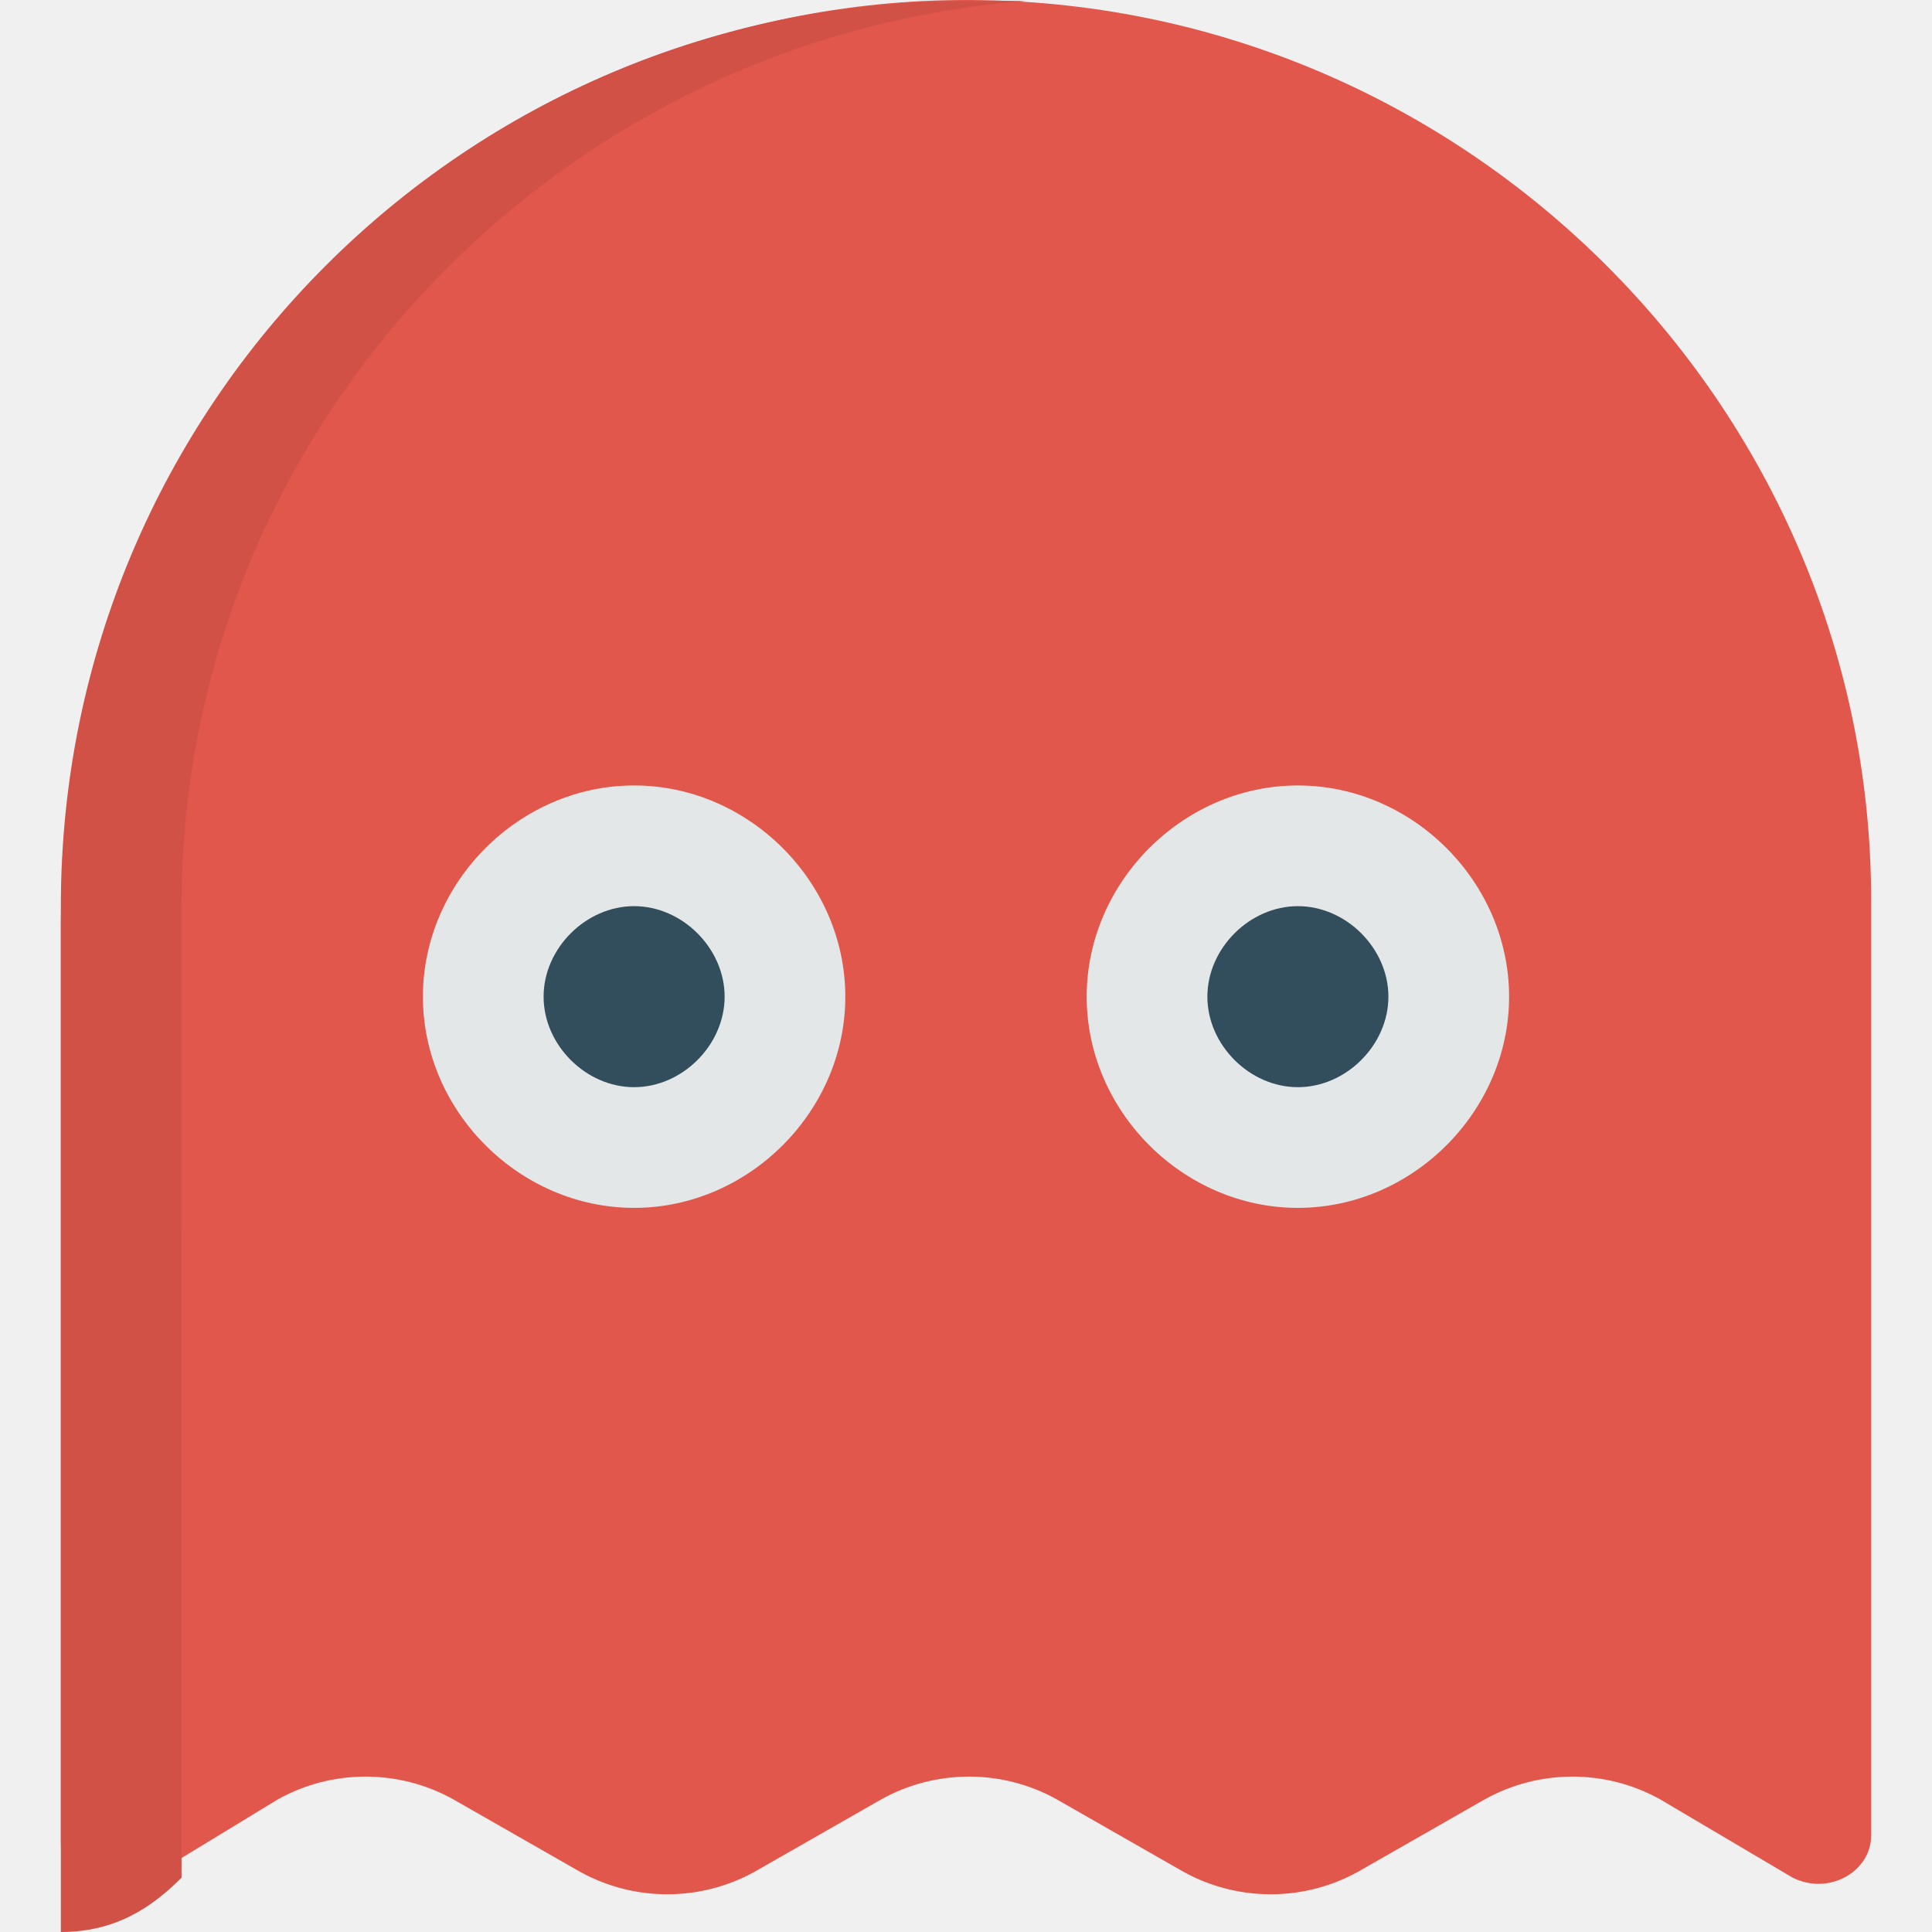
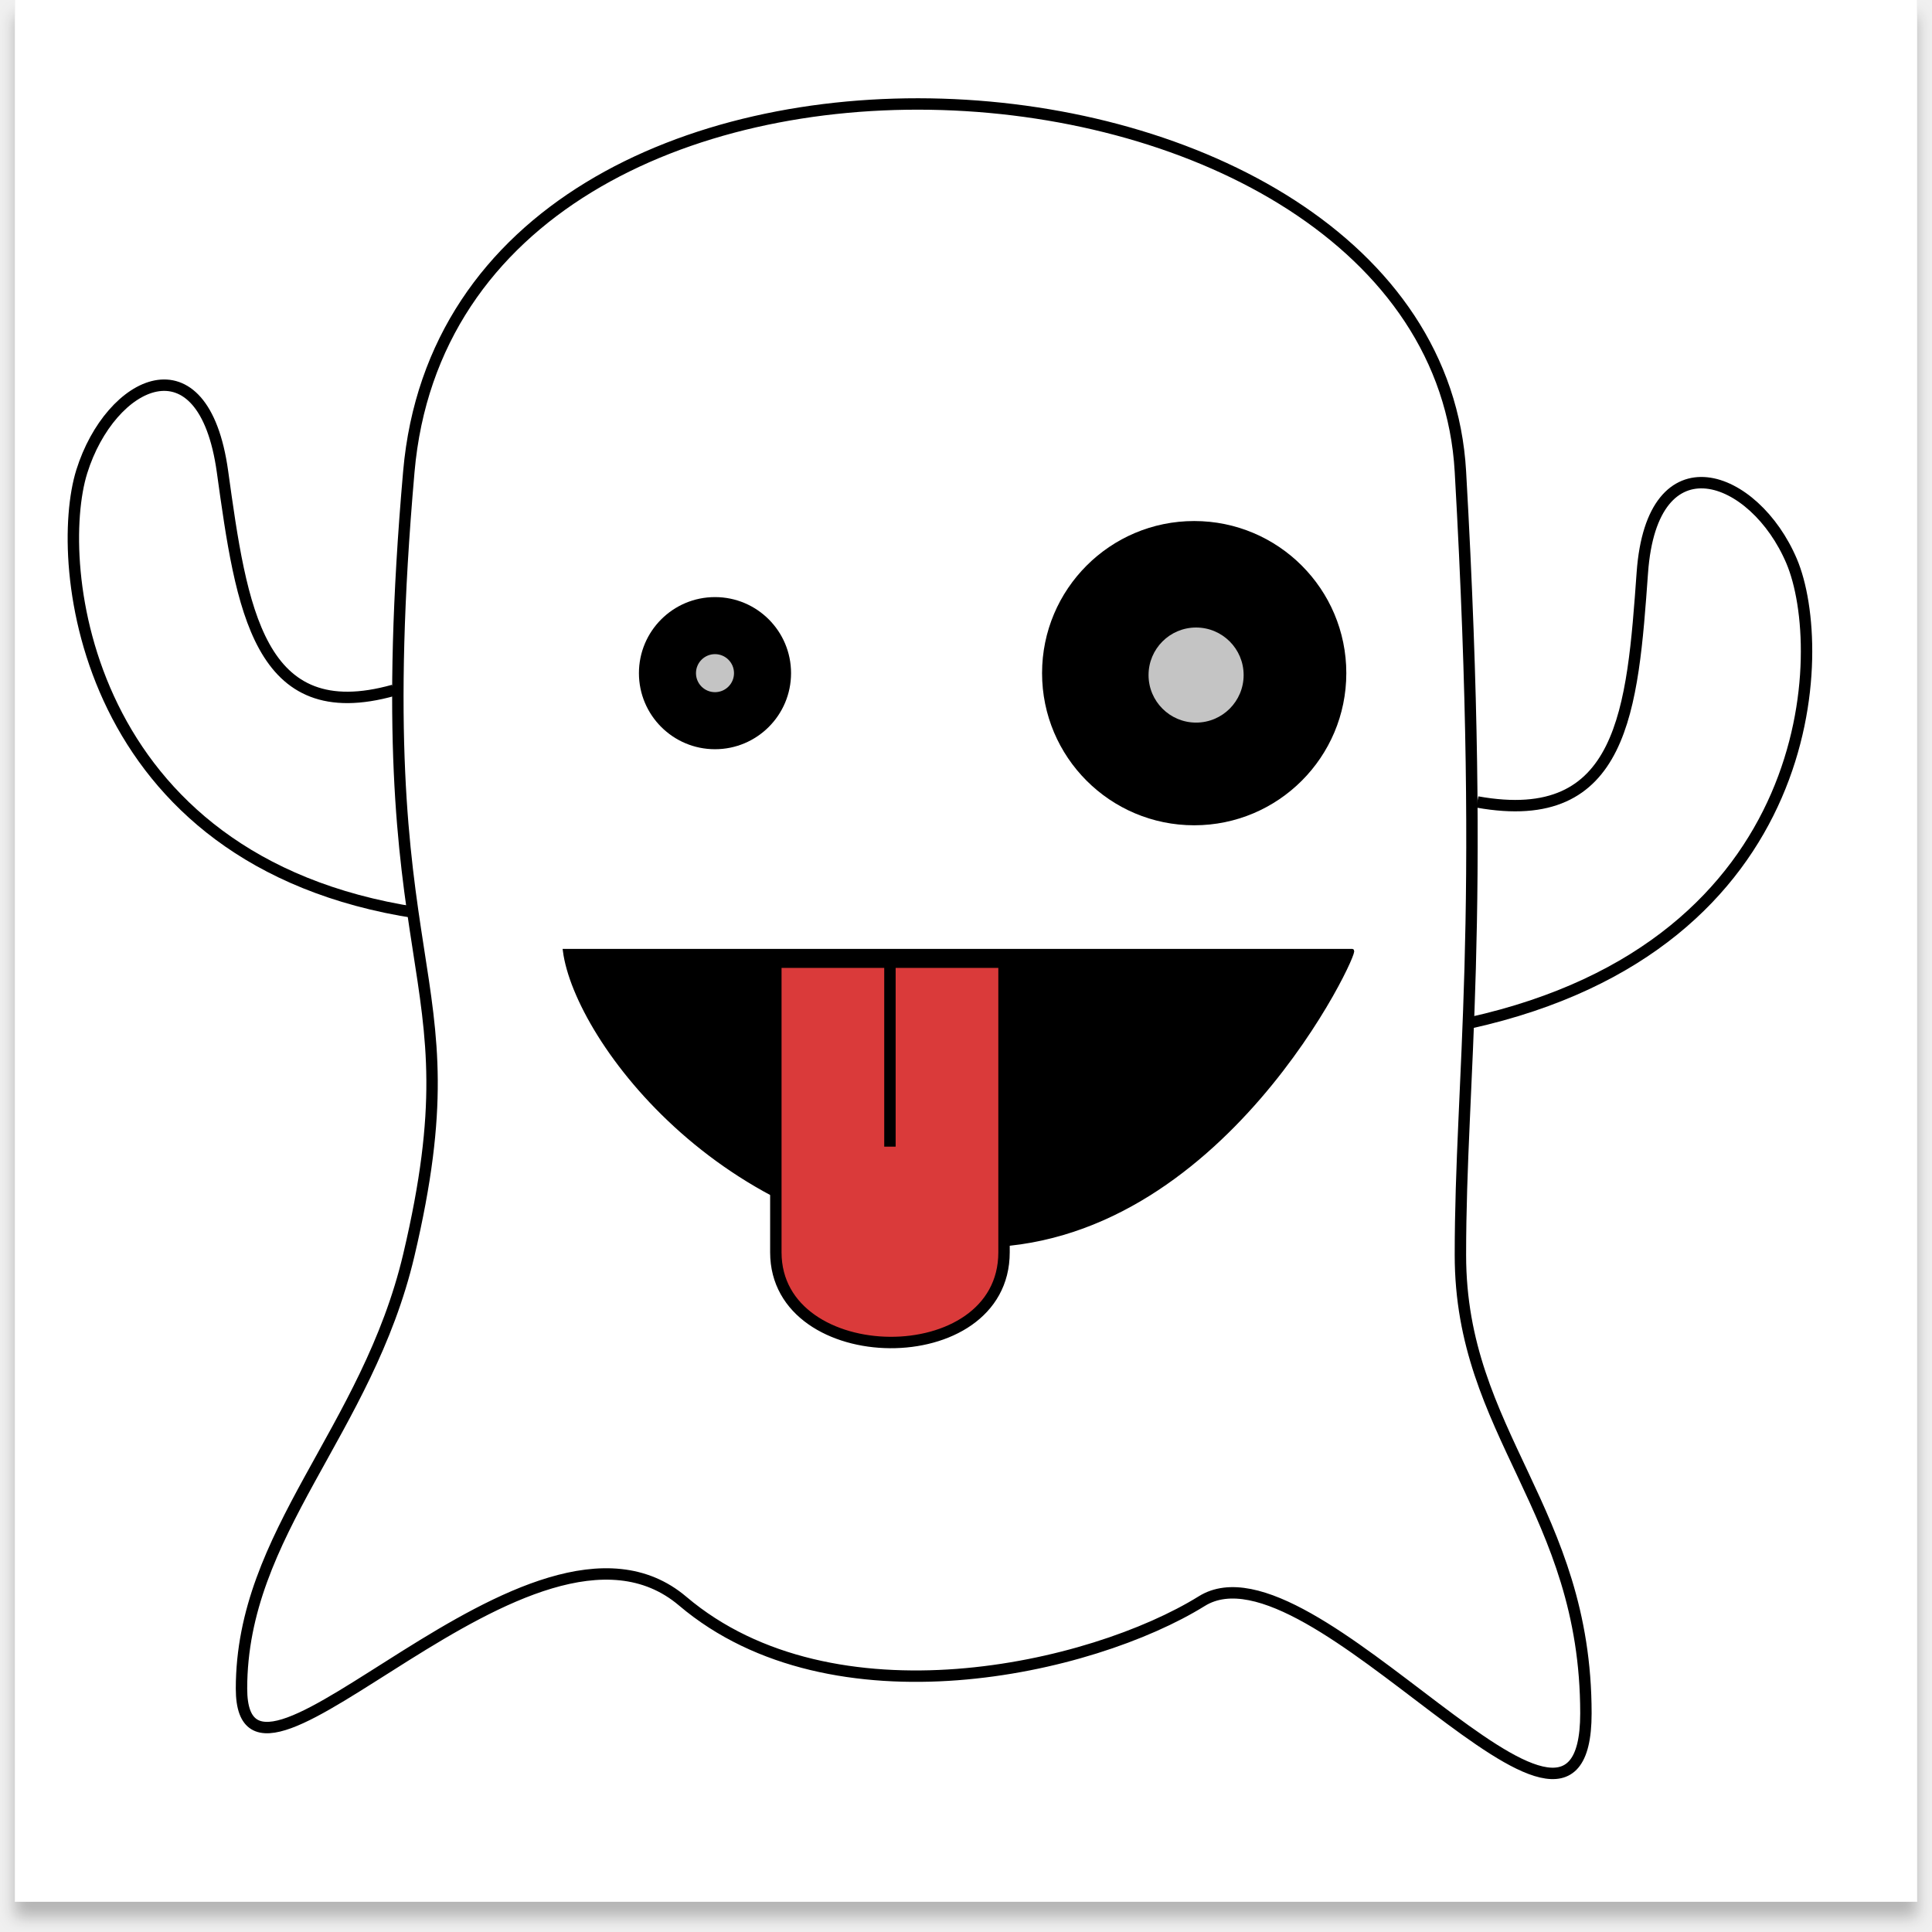
- <svg xmlns="http://www.w3.org/2000/svg" version="1.1" id="Layer_1" x="0px" y="0px" viewBox="0 0 280.173 280.173" style="enable-background:new 0 0 280.173 280.173;" xml:space="preserve">
-   <g>
-     <path id="main_body" style="fill:#E2574C;" d="M133.961,0.145C63.079,3.645,8.824,64.026,8.824,134.908v66.506l0,0c0,15.752,0,48.13,0,65.631   c0,6.126,6.126,9.626,11.376,6.126l20.127-12.251c7.876-4.375,17.502-4.375,25.377,0l18.377,10.501   c7.876,4.375,17.502,4.375,25.377,0l18.377-10.501c7.876-4.375,17.502-4.375,25.377,0l18.377,10.501   c7.876,4.375,17.502,4.375,25.377,0l18.377-10.501c7.876-4.375,17.502-4.375,25.377,0l19.252,11.376   c5.251,2.625,11.376-0.875,11.376-6.126c0-18.377,0-50.755,0-65.631l0,0v-70.007C271.349,57.025,209.218-3.355,133.961,0.145z" />
-     <g>
-       <g>
-         <g>
-           <path id="shadow" style="fill:#D25147;" d="M26.325,131.408c0-69.132,54.255-126.012,122.512-131.263c-2.625,0-6.126,0-8.751,0      C67.454,0.145,8.824,58.776,8.824,131.408c0,0,0,147.889,0,148.765c7.876,0,13.126-3.5,17.502-7.876      C26.325,256.545,26.325,131.408,26.325,131.408z" />
+ <svg xmlns="http://www.w3.org/2000/svg" id="ghost" width="508" height="508" viewBox="0 0 508 508" fill="none">
+   <g id="Frame 1" filter="url(#filter0_d_2_2)">
+     <rect width="500" height="500" transform="translate(4)" fill="white" />
+     <g id="ghost_body">
+       <path id="body_outline" d="M107.5 123.999C119.5 -13 377.16 3.5 384 123.999C390.84 244.497 384 282.998 384 329.999C384 376.999 417 396.999 417 450.499C417 503.998 345 403 316 420.999C287 438.997 219 454.497 179.5 420.999C140 387.5 63.5 484.999 63.5 443.999C63.5 402.998 96.541 376.444 107.5 329.999C125.974 251.7 95.5 260.997 107.5 123.999Z" stroke="black" stroke-width="3" />
+       <g id="arms">
+         <path id="left_arm" d="M103.5 181.5C67.875 191.5 63.5 160 58.5 124C53.5 88 29 100 21.5 124C14 148 21.5 226.5 109.5 240" stroke="black" stroke-width="3" />
+         <path id="right_arm" d="M388.444 210.867C427.001 217.805 429.257 186.43 431.835 150.574C434.413 114.717 461.317 124.533 471.093 147.553C480.87 170.573 478.859 248.483 386.509 268.961" stroke="black" stroke-width="3" />
+       </g>
+       <g id="eyes">
+         <g id="big_eye">
+           <circle id="big_eye_outer" cx="314" cy="177" r="40" fill="black" />
+           <circle id="big_eye_inner" cx="314.5" cy="177.5" r="12.5" fill="#C4C4C4" />
+         </g>
+         <g id="small_eye">
+           <circle id="small_eye_outer" cx="188" cy="177" r="20" fill="black" />
+           <circle id="small_eye_inner" cx="188" cy="177" r="5" fill="#C4C4C4" />
        </g>
      </g>
+       <g id="mouth">
+         <path id="mouth_2" d="M355.5 250.008H148.5C151.574 273.639 191.696 327.077 256.5 327.508C321.304 327.939 357.487 249.087 355.5 250.008Z" fill="black" stroke="black" />
+         <path id="tongue" d="M204 253V329.29C204 360.48 264 361.323 264 329.29V253H204Z" fill="#DA3A3A" stroke="black" stroke-width="3" />
+         <path id="tongue_line" d="M234 250V301.5" stroke="black" stroke-width="3" />
+       </g>
    </g>
-     <path id="outer_eye" style="fill:#E4E7E7;" d="M188.216,113.906c-16.627,0-30.628,14.001-30.628,30.628s14.001,30.628,30.628,30.628   s30.628-14.001,30.628-30.628S204.843,113.906,188.216,113.906z M91.957,113.906c-16.627,0-30.628,14.001-30.628,30.628   s14.001,30.628,30.628,30.628s30.628-14.001,30.628-30.628S108.583,113.906,91.957,113.906z" />
-     <path id="inner_eye" style="fill:#324D5B;" d="M188.216,131.408c-7.001,0-13.126,6.126-13.126,13.126c0,7.001,6.126,13.126,13.126,13.126   s13.126-6.126,13.126-13.126C201.342,137.533,195.217,131.408,188.216,131.408z M91.957,131.408   c-7.001,0-13.126,6.126-13.126,13.126c0,7.001,6.126,13.126,13.126,13.126c7.001,0,13.126-6.126,13.126-13.126   C105.083,137.533,98.957,131.408,91.957,131.408z" />
  </g>
-   <g>
- </g>
-   <g>
- </g>
-   <g>
- </g>
-   <g>
- </g>
-   <g>
- </g>
-   <g>
- </g>
-   <g>
- </g>
-   <g>
- </g>
-   <g>
- </g>
-   <g>
- </g>
-   <g>
- </g>
-   <g>
- </g>
-   <g>
- </g>
-   <g>
- </g>
-   <g>
- </g>
+   <defs>
+     <filter id="filter0_d_2_2" x="0" y="0" width="508" height="508" filterUnits="userSpaceOnUse" color-interpolation-filters="sRGB">
+       <feFlood flood-opacity="0" result="BackgroundImageFix" />
+       <feColorMatrix in="SourceAlpha" type="matrix" values="0 0 0 0 0 0 0 0 0 0 0 0 0 0 0 0 0 0 127 0" result="hardAlpha" />
+       <feOffset dy="4" />
+       <feGaussianBlur stdDeviation="2" />
+       <feComposite in2="hardAlpha" operator="out" />
+       <feColorMatrix type="matrix" values="0 0 0 0 0 0 0 0 0 0 0 0 0 0 0 0 0 0 0.25 0" />
+       <feBlend mode="normal" in2="BackgroundImageFix" result="effect1_dropShadow_2_2" />
+       <feBlend mode="normal" in="SourceGraphic" in2="effect1_dropShadow_2_2" result="shape" />
+     </filter>
+   </defs>
</svg>
